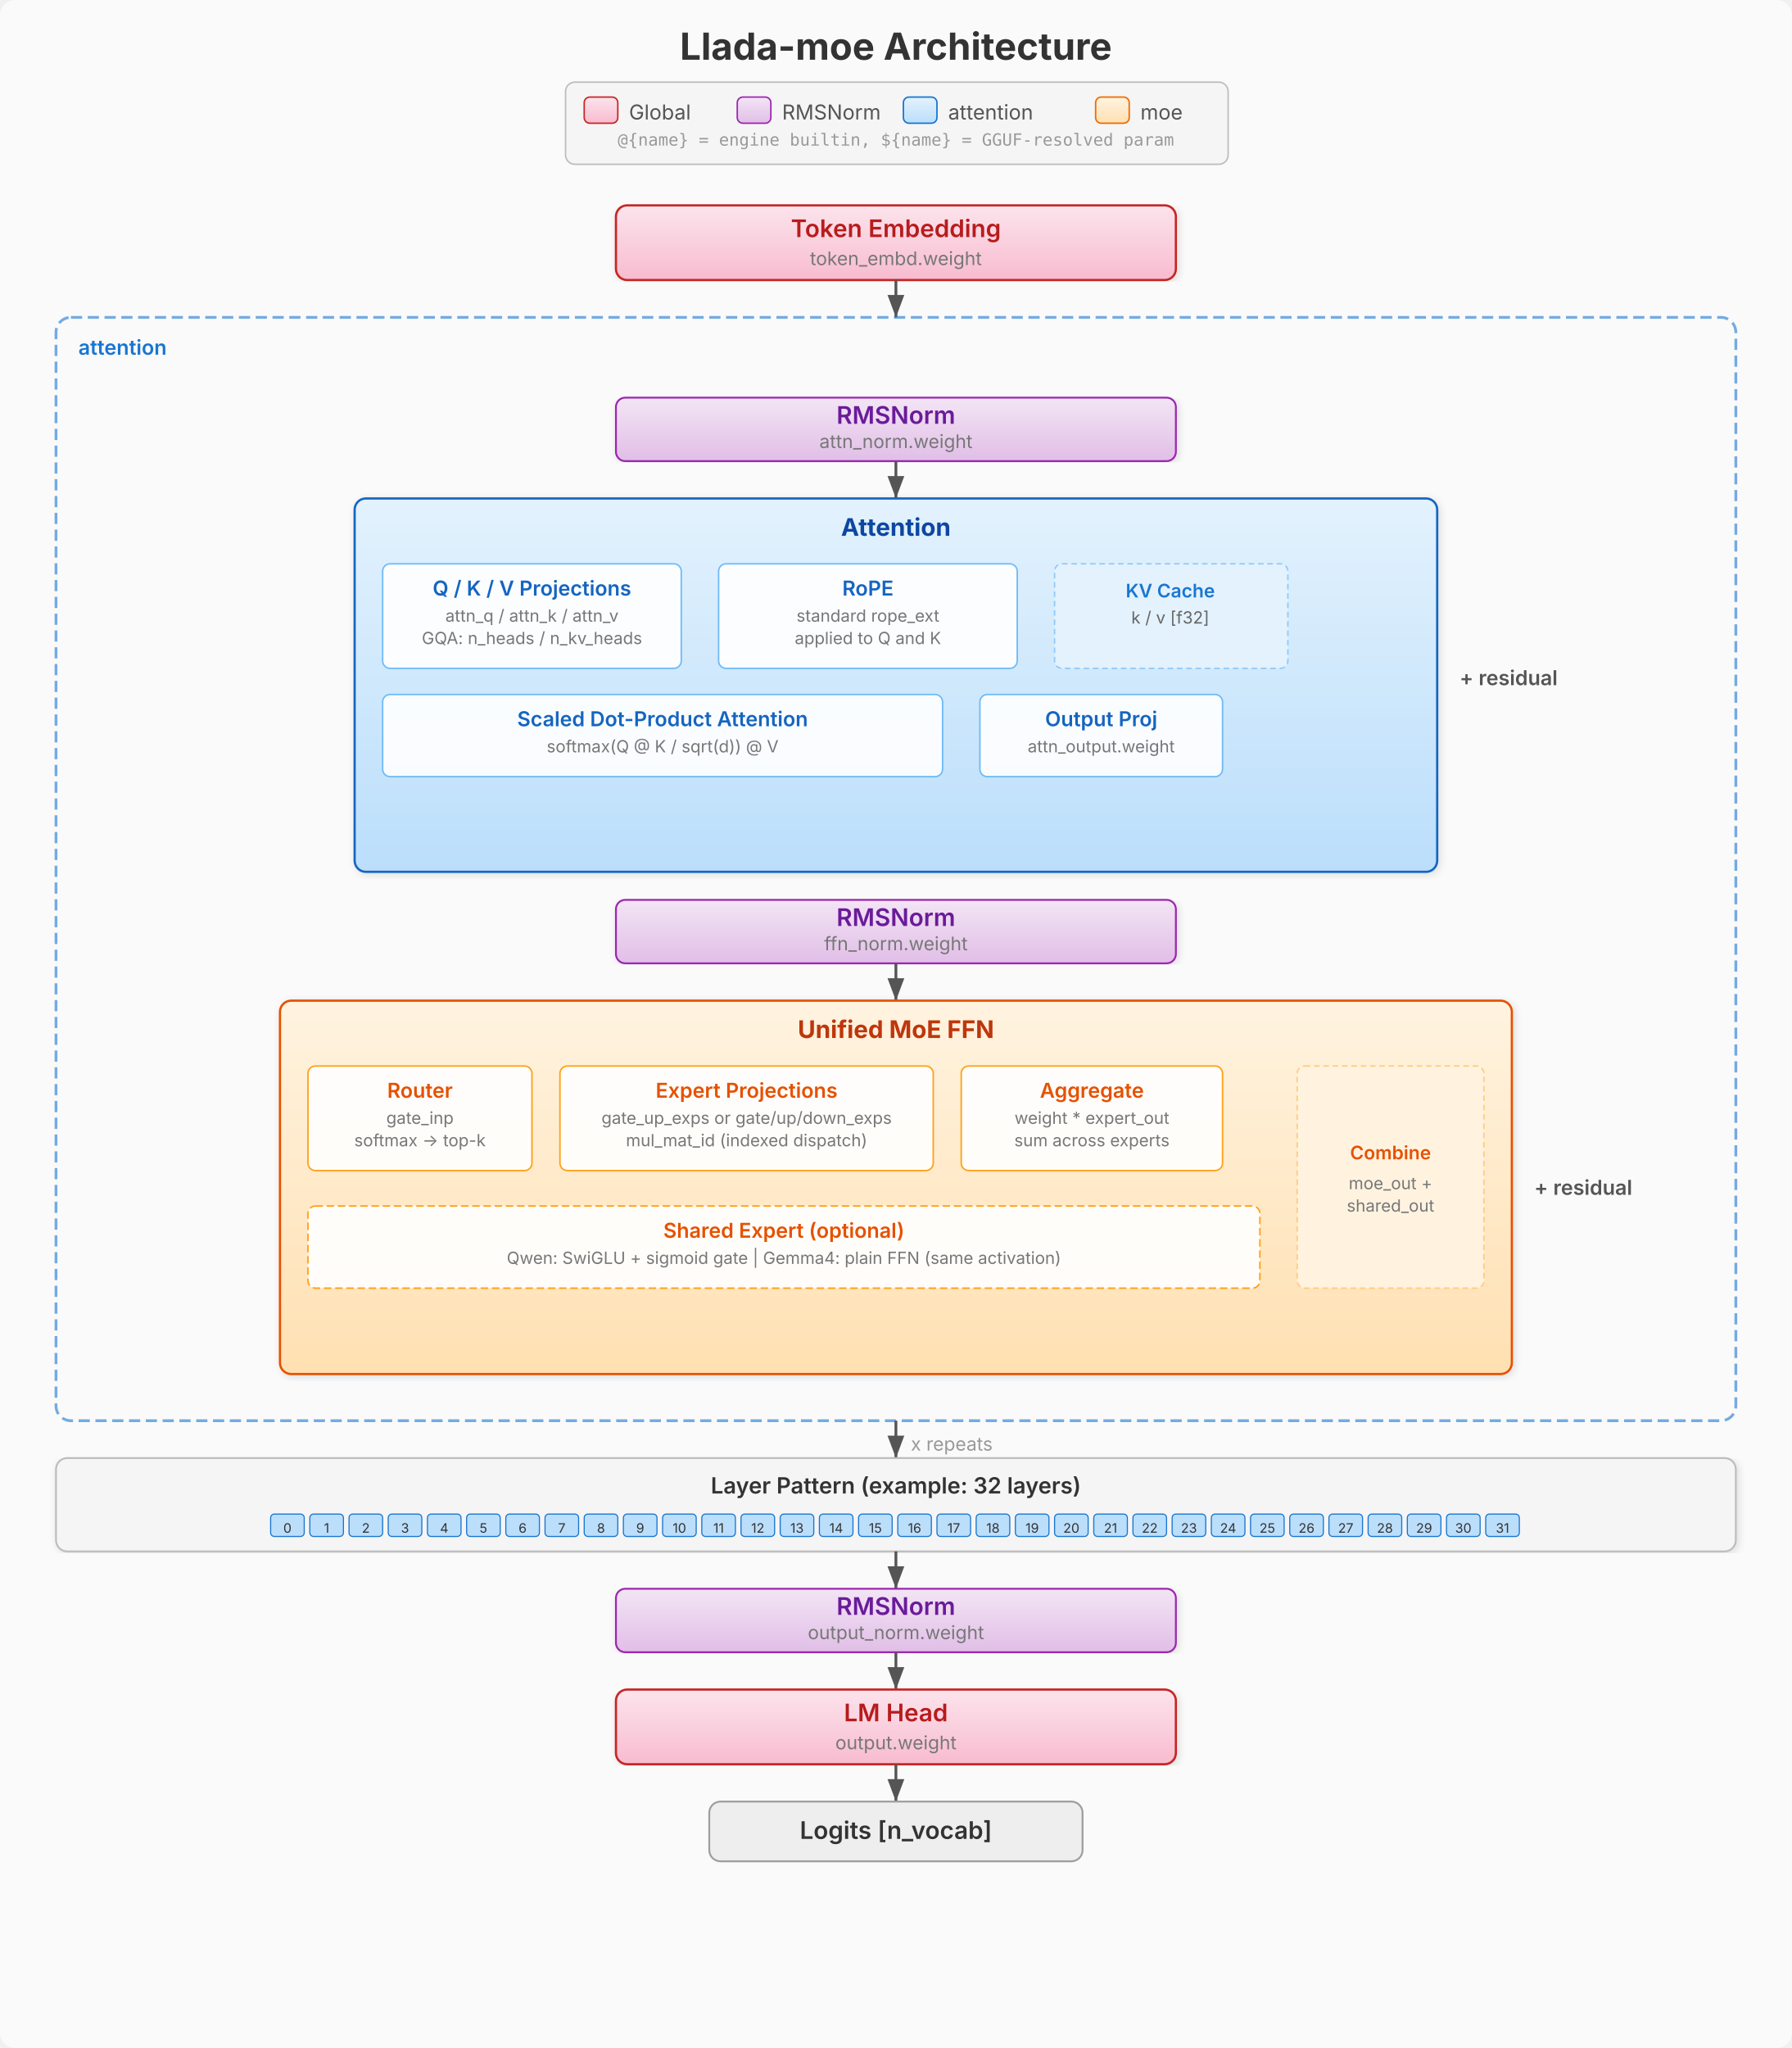
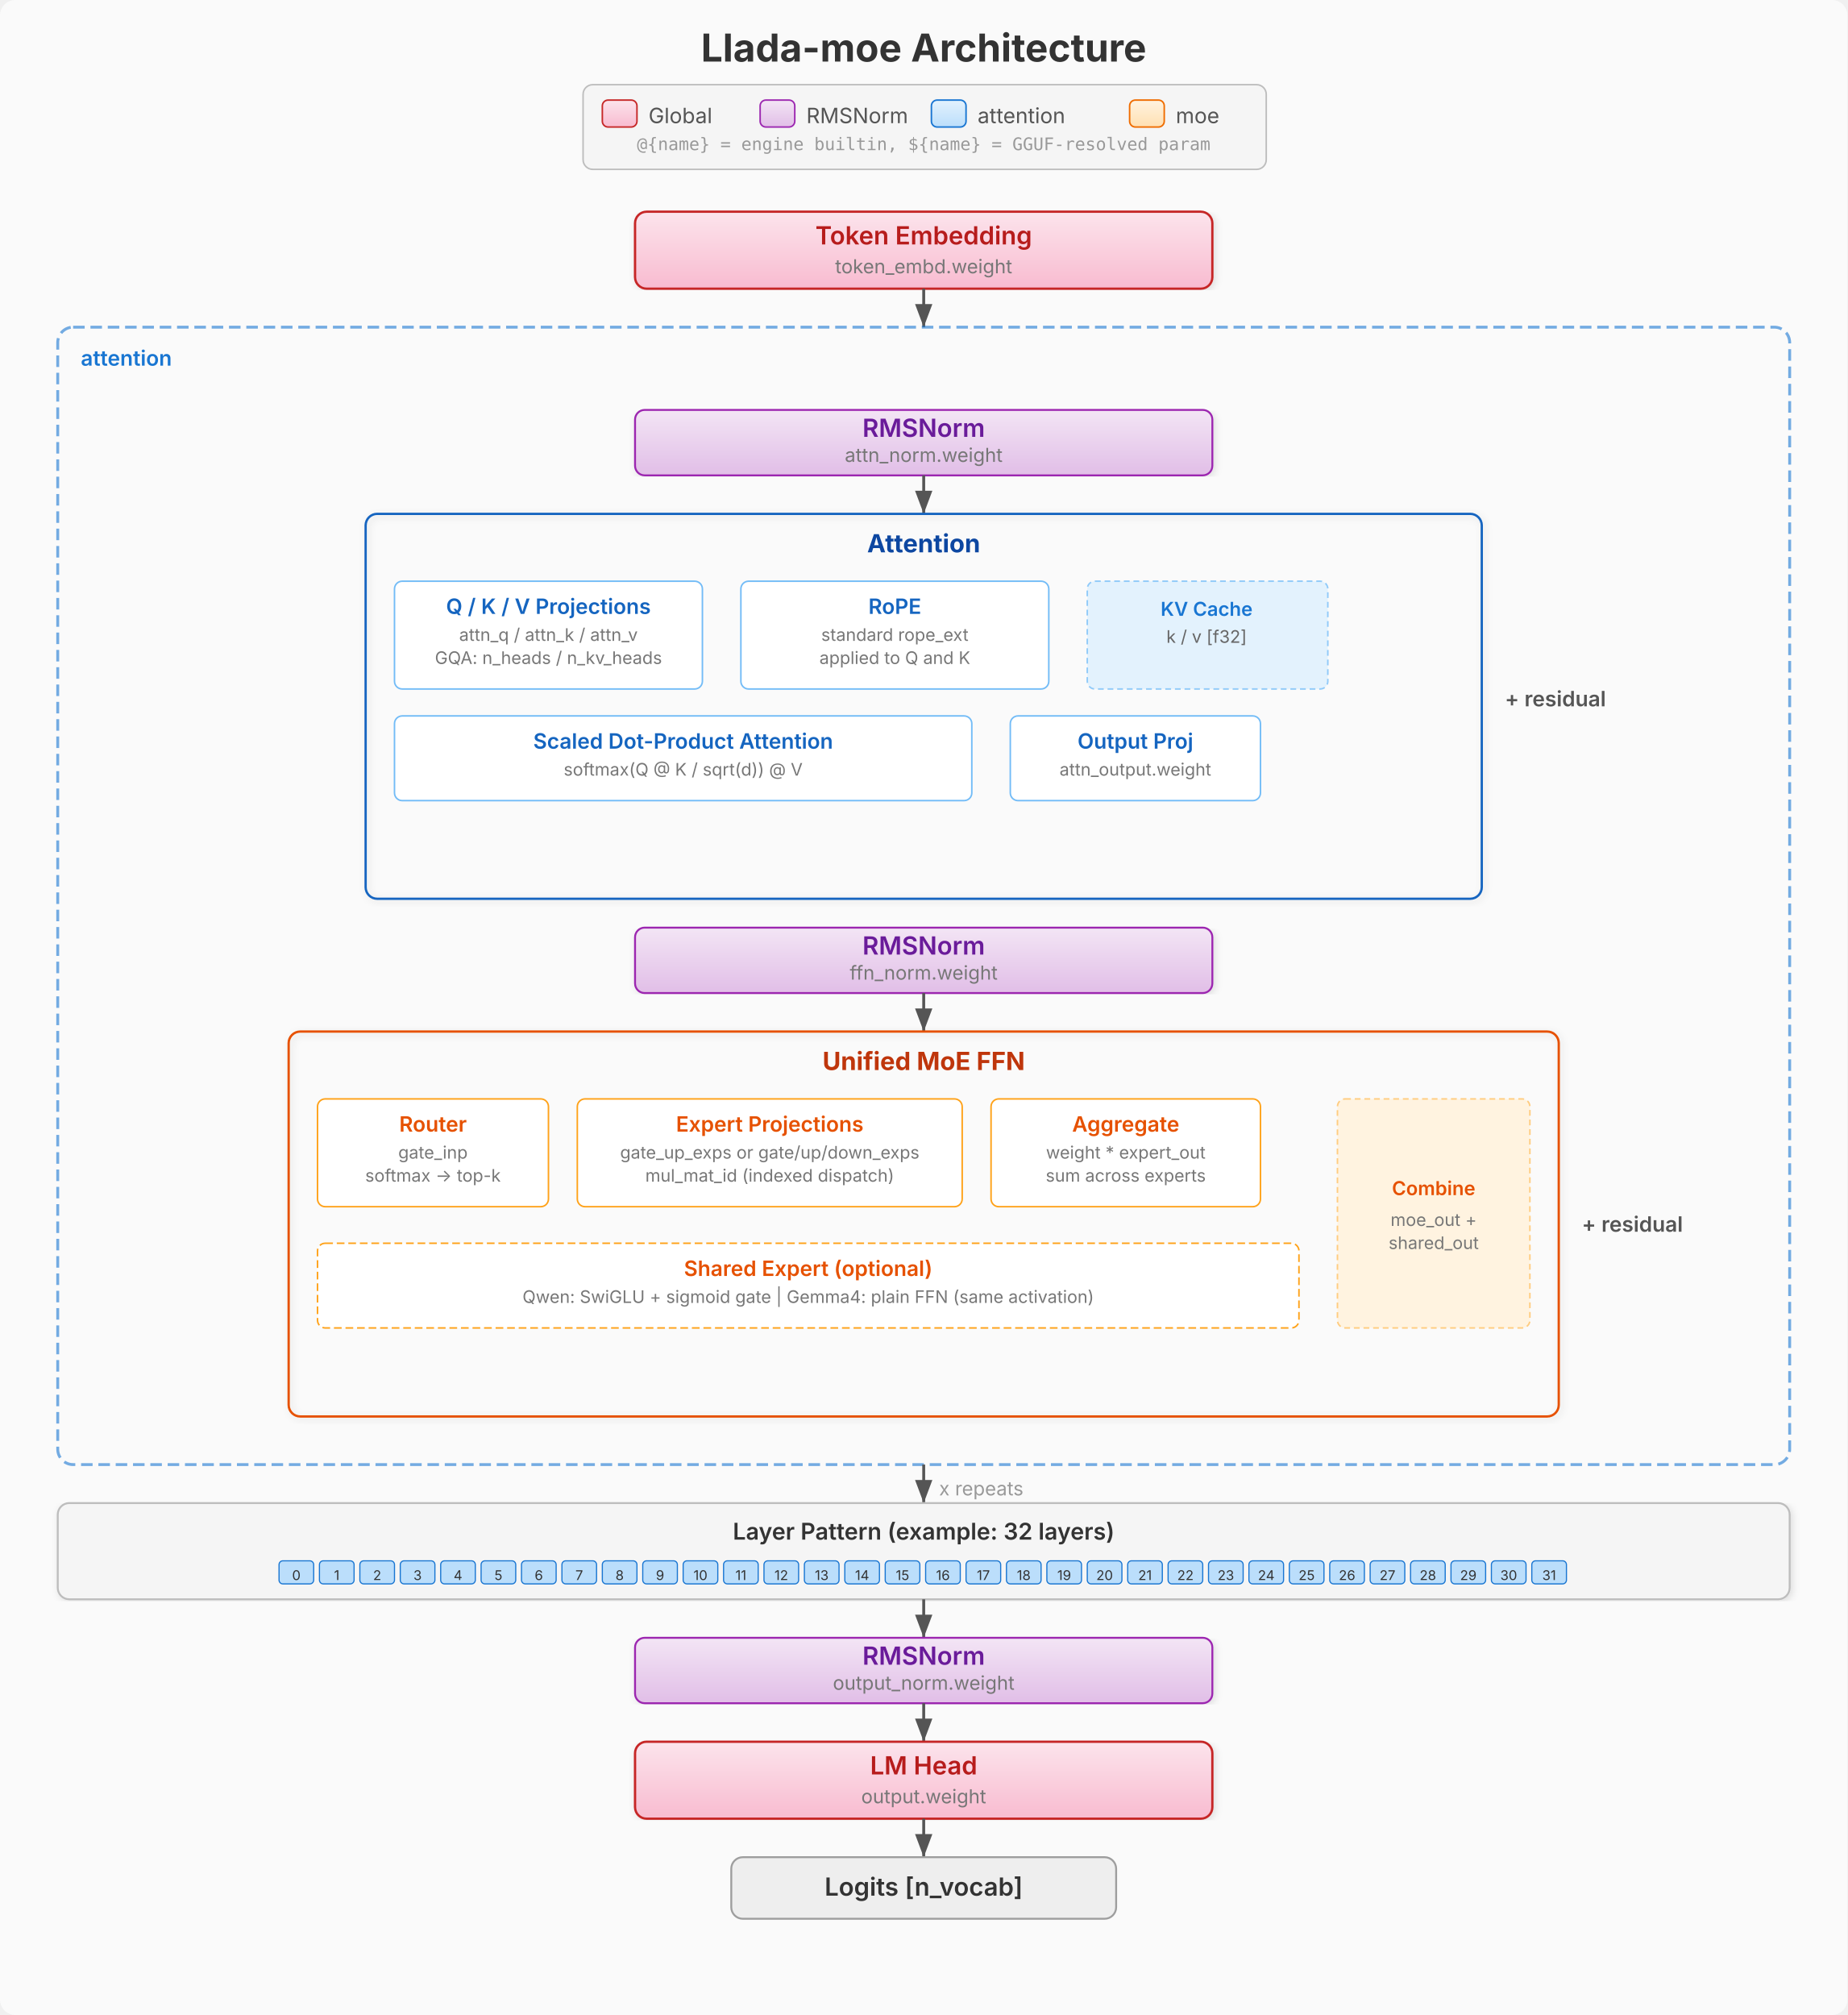
- <svg xmlns="http://www.w3.org/2000/svg" viewBox="0 0 960 1097" font-family="system-ui, -apple-system, sans-serif" font-size="13">
+ <svg xmlns="http://www.w3.org/2000/svg" viewBox="0 0 960 1047" font-family="system-ui, -apple-system, sans-serif" font-size="13">
+   <rect width="960" height="1047" fill="#fafafa" rx="8" />
+   <defs>
+     <linearGradient id="recurrent" x1="0" y1="0" x2="0" y2="1">
+       <stop offset="0%" stop-color="#e8f5e9" />
+       <stop offset="100%" stop-color="#c8e6c9" />
+     </linearGradient>
+     <linearGradient id="full_attention" x1="0" y1="0" x2="0" y2="1">
+       <stop offset="0%" stop-color="#e3f2fd" />
+       <stop offset="100%" stop-color="#bbdefb" />
+     </linearGradient>
+     <linearGradient id="swa" x1="0" y1="0" x2="0" y2="1">
+       <stop offset="0%" stop-color="#e8f5e9" />
+       <stop offset="100%" stop-color="#c8e6c9" />
+     </linearGradient>
+     <linearGradient id="ffn" x1="0" y1="0" x2="0" y2="1">
+       <stop offset="0%" stop-color="#fff3e0" />
+       <stop offset="100%" stop-color="#ffe0b2" />
+     </linearGradient>
+     <linearGradient id="norm" x1="0" y1="0" x2="0" y2="1">
+       <stop offset="0%" stop-color="#f3e5f5" />
+       <stop offset="100%" stop-color="#e1bee7" />
+     </linearGradient>
+     <linearGradient id="global" x1="0" y1="0" x2="0" y2="1">
+       <stop offset="0%" stop-color="#fce4ec" />
+       <stop offset="100%" stop-color="#f8bbd0" />
+     </linearGradient>
+   </defs>
  <defs>
    <marker id="arrow" markerWidth="8" markerHeight="6" refX="8" refY="3" orient="auto">
      <path d="M0,0 L8,3 L0,6" fill="#555555" />
    </marker>
-     <linearGradient id="ssmGrad" x1="0" y1="0" x2="0" y2="1">
-       <stop offset="0%" stop-color="#e8f5e9" />
-       <stop offset="100%" stop-color="#c8e6c9" />
-     </linearGradient>
-     <linearGradient id="attnGrad" x1="0" y1="0" x2="0" y2="1">
-       <stop offset="0%" stop-color="#e3f2fd" />
-       <stop offset="100%" stop-color="#bbdefb" />
-     </linearGradient>
-     <linearGradient id="swaGrad" x1="0" y1="0" x2="0" y2="1">
-       <stop offset="0%" stop-color="#e8f5e9" />
-       <stop offset="100%" stop-color="#c8e6c9" />
-     </linearGradient>
-     <linearGradient id="ffnGrad" x1="0" y1="0" x2="0" y2="1">
-       <stop offset="0%" stop-color="#fff3e0" />
-       <stop offset="100%" stop-color="#ffe0b2" />
-     </linearGradient>
-     <linearGradient id="normGrad" x1="0" y1="0" x2="0" y2="1">
-       <stop offset="0%" stop-color="#f3e5f5" />
-       <stop offset="100%" stop-color="#e1bee7" />
-     </linearGradient>
-     <linearGradient id="globalGrad" x1="0" y1="0" x2="0" y2="1">
-       <stop offset="0%" stop-color="#fce4ec" />
-       <stop offset="100%" stop-color="#f8bbd0" />
-     </linearGradient>
    <filter id="shadow" x="-2%" y="-2%" width="104%" height="104%">
      <feDropShadow dx="1" dy="1" stdDeviation="2" flood-opacity="0.12" />
    </filter>
+   </defs>
+   <defs>
    <g id="block_attention">
      <g>
        <rect width="580" height="200" rx="6" fill="url(#attnGrad)" stroke="#1565c0" stroke-width="1.2" filter="url(#shadow)" />
        <text x="290" y="20" text-anchor="middle" font-weight="700" font-size="13" fill="#0d47a1">Attention</text>
        <g transform="translate(15, 35)">
          <rect width="160" height="56" rx="4" fill="#fff" stroke="#64b5f6" stroke-width="0.8" opacity="0.9" />
          <text x="80" y="17" text-anchor="middle" font-size="11" font-weight="600" fill="#1565c0">Q / K / V Projections</text>
          <text x="80" y="31" text-anchor="middle" font-size="9" fill="#777">attn_q / attn_k / attn_v</text>
          <text x="80" y="43" text-anchor="middle" font-size="9" fill="#777">GQA: n_heads / n_kv_heads</text>
        </g>
        <g transform="translate(195, 35)">
          <rect width="160" height="56" rx="4" fill="#fff" stroke="#64b5f6" stroke-width="0.8" opacity="0.9" />
          <text x="80" y="17" text-anchor="middle" font-size="11" font-weight="600" fill="#1565c0">RoPE</text>
          <text x="80" y="31" text-anchor="middle" font-size="9" fill="#777">standard rope_ext</text>
          <text x="80" y="43" text-anchor="middle" font-size="9" fill="#777">applied to Q and K</text>
        </g>
        <g transform="translate(15, 105)">
          <rect width="300" height="44" rx="4" fill="#fff" stroke="#64b5f6" stroke-width="0.8" opacity="0.9" />
          <text x="150" y="17" text-anchor="middle" font-size="11" font-weight="600" fill="#1565c0">Scaled Dot-Product Attention</text>
          <text x="150" y="31" text-anchor="middle" font-size="9" fill="#777">softmax(Q @ K / sqrt(d)) @ V</text>
        </g>
        <g transform="translate(335, 105)">
          <rect width="130" height="44" rx="4" fill="#fff" stroke="#64b5f6" stroke-width="0.8" opacity="0.9" />
          <text x="65" y="17" text-anchor="middle" font-size="11" font-weight="600" fill="#1565c0">Output Proj</text>
          <text x="65" y="31" text-anchor="middle" font-size="9" fill="#777">attn_output.weight</text>
        </g>
        <g transform="translate(375, 35)">
          <rect width="125" height="56" rx="4" fill="#e3f2fd" stroke="#90caf9" stroke-width="0.8" stroke-dasharray="3,2" />
          <text x="62" y="18" text-anchor="middle" font-size="10" font-weight="600" fill="#1976d2">KV Cache</text>
          <text x="62" y="32" text-anchor="middle" font-size="9" fill="#666">k / v [f32]</text>
        </g>
      </g>
    </g>
    <g id="block_moe">
      <g>
        <rect width="660" height="200" rx="6" fill="url(#ffnGrad)" stroke="#e65100" stroke-width="1.2" filter="url(#shadow)" />
        <text x="330" y="20" text-anchor="middle" font-weight="700" font-size="13" fill="#bf360c">Unified MoE FFN</text>
        <g transform="translate(15, 35)">
          <rect width="120" height="56" rx="4" fill="#fff" stroke="#ff9800" stroke-width="0.8" opacity="0.9" />
          <text x="60" y="17" text-anchor="middle" font-size="11" font-weight="600" fill="#e65100">Router</text>
          <text x="60" y="31" text-anchor="middle" font-size="9" fill="#777">gate_inp</text>
          <text x="60" y="43" text-anchor="middle" font-size="9" fill="#777">softmax -&gt; top-k</text>
        </g>
        <g transform="translate(150, 35)">
          <rect width="200" height="56" rx="4" fill="#fff" stroke="#ff9800" stroke-width="0.8" opacity="0.9" />
          <text x="100" y="17" text-anchor="middle" font-size="11" font-weight="600" fill="#e65100">Expert Projections</text>
          <text x="100" y="31" text-anchor="middle" font-size="9" fill="#777">gate_up_exps or gate/up/down_exps</text>
          <text x="100" y="43" text-anchor="middle" font-size="9" fill="#777">mul_mat_id (indexed dispatch)</text>
        </g>
        <g transform="translate(365, 35)">
          <rect width="140" height="56" rx="4" fill="#fff" stroke="#ff9800" stroke-width="0.8" opacity="0.9" />
          <text x="70" y="17" text-anchor="middle" font-size="11" font-weight="600" fill="#e65100">Aggregate</text>
          <text x="70" y="31" text-anchor="middle" font-size="9" fill="#777">weight * expert_out</text>
          <text x="70" y="43" text-anchor="middle" font-size="9" fill="#777">sum across experts</text>
        </g>
        <g transform="translate(15, 110)">
          <rect width="510" height="44" rx="4" fill="#fff" stroke="#ff9800" stroke-width="0.8" opacity="0.9" stroke-dasharray="4,2" />
          <text x="255" y="17" text-anchor="middle" font-size="11" font-weight="600" fill="#e65100">Shared Expert (optional)</text>
          <text x="255" y="31" text-anchor="middle" font-size="9" fill="#777">Qwen: SwiGLU + sigmoid gate | Gemma4: plain FFN (same activation)</text>
        </g>
        <g transform="translate(545, 35)">
          <rect width="100" height="119" rx="4" fill="#fff3e0" stroke="#ffcc80" stroke-width="0.8" stroke-dasharray="3,2" />
          <text x="50" y="50" text-anchor="middle" font-size="10" font-weight="600" fill="#e65100">Combine</text>
          <text x="50" y="66" text-anchor="middle" font-size="9" fill="#777">moe_out +</text>
          <text x="50" y="78" text-anchor="middle" font-size="9" fill="#777">shared_out</text>
        </g>
      </g>
    </g>
  </defs>
-   <rect width="960" height="1097" fill="#fafafa" rx="8" />
  <text x="480" y="32" text-anchor="middle" font-size="20" font-weight="bold" fill="#333333">Llada-moe Architecture</text>
  <rect x="303" y="44" width="355" height="44" rx="5" fill="#f5f5f5" stroke="#bdbdbd" stroke-width="0.8" />
  <g transform="translate(313, 52)">
-     <rect x="0" width="18" height="14" rx="3" fill="url(#globalGrad)" stroke="#C62828" stroke-width="0.8" />
+     <rect x="0" width="18" height="14" rx="3" fill="url(#global)" stroke="#C62828" stroke-width="0.8" />
    <text x="24" y="12" font-size="11" fill="#555555">Global</text>
-     <rect x="82" width="18" height="14" rx="3" fill="url(#normGrad)" stroke="#9C27B0" stroke-width="0.8" />
+     <rect x="82" width="18" height="14" rx="3" fill="url(#norm)" stroke="#9C27B0" stroke-width="0.8" />
    <text x="106" y="12" font-size="11" fill="#555555">RMSNorm</text>
-     <rect x="171" width="18" height="14" rx="3" fill="url(#attnGrad)" stroke="#1976D2" stroke-width="0.8" />
+     <rect x="171" width="18" height="14" rx="3" fill="url(#full_attention)" stroke="#1976D2" stroke-width="0.8" />
    <text x="195" y="12" font-size="11" fill="#555555">attention</text>
-     <rect x="274" width="18" height="14" rx="3" fill="url(#ffnGrad)" stroke="#EF6C00" stroke-width="0.8" />
+     <rect x="274" width="18" height="14" rx="3" fill="url(#ffn)" stroke="#EF6C00" stroke-width="0.8" />
    <text x="298" y="12" font-size="11" fill="#555555">moe</text>
  </g>
  <text x="480" y="78" text-anchor="middle" font-size="9" fill="#999999" font-family="monospace">@{name} = engine builtin, ${name} = GGUF-resolved param</text>
  <g transform="translate(330, 110)">
-     <rect width="300" height="40" rx="6" fill="url(#globalGrad)" stroke="#C62828" stroke-width="1.2" filter="url(#shadow)" />
+     <rect width="300" height="40" rx="6" fill="url(#global)" stroke="#C62828" stroke-width="1.2" filter="url(#shadow)" />
    <text x="150" y="17" text-anchor="middle" font-weight="600" fill="#b71c1c">Token Embedding</text>
    <text x="150" y="32" text-anchor="middle" font-size="10" fill="#777777">token_embd.weight</text>
  </g>
  <line x1="480" y1="150" x2="480" y2="170" stroke="#555555" stroke-width="1.5" marker-end="url(#arrow)" />
  <rect x="30" y="170" width="900" height="591" rx="8" fill="none" stroke="#1976D2" stroke-width="1.5" stroke-dasharray="6,3" opacity="0.6" />
  <text x="42" y="190" font-size="11" font-weight="600" fill="#1976D2">attention</text>
  <g transform="translate(330, 213)">
-     <rect width="300" height="34" rx="5" fill="url(#normGrad)" stroke="#9C27B0" stroke-width="1" filter="url(#shadow)" />
+     <rect width="300" height="34" rx="5" fill="url(#norm)" stroke="#9C27B0" stroke-width="1" filter="url(#shadow)" />
    <text x="150" y="14" text-anchor="middle" font-weight="600" fill="#6a1b9a">RMSNorm</text>
    <text x="150" y="27" text-anchor="middle" font-size="10" fill="#777777">attn_norm.weight</text>
  </g>
  <line x1="480" y1="247" x2="480" y2="267" stroke="#555555" stroke-width="1.5" marker-end="url(#arrow)" />
  <use href="#block_attention" transform="translate(190, 267)" />
  <text x="782" y="367" font-size="11" fill="#555555" font-weight="600">+ residual</text>
  <g transform="translate(330, 482)">
-     <rect width="300" height="34" rx="5" fill="url(#normGrad)" stroke="#9C27B0" stroke-width="1" filter="url(#shadow)" />
+     <rect width="300" height="34" rx="5" fill="url(#norm)" stroke="#9C27B0" stroke-width="1" filter="url(#shadow)" />
    <text x="150" y="14" text-anchor="middle" font-weight="600" fill="#6a1b9a">RMSNorm</text>
    <text x="150" y="27" text-anchor="middle" font-size="10" fill="#777777">ffn_norm.weight</text>
  </g>
  <line x1="480" y1="516" x2="480" y2="536" stroke="#555555" stroke-width="1.5" marker-end="url(#arrow)" />
  <use href="#block_moe" transform="translate(150, 536)" />
  <text x="822" y="640" font-size="11" fill="#555555" font-weight="600">+ residual</text>
  <line x1="480" y1="761" x2="480" y2="781" stroke="#555555" stroke-width="1.5" marker-end="url(#arrow)" />
  <text x="488" y="777" font-size="10" fill="#999999">x repeats</text>
  <g transform="translate(30, 781)">
    <rect width="900" height="50" rx="6" fill="#f5f5f5" stroke="#bdbdbd" stroke-width="1" filter="url(#shadow)" />
    <text x="450" y="19" text-anchor="middle" font-size="12" font-weight="600" fill="#333333">Layer Pattern (example: 32 layers)</text>
    <g transform="translate(115, 30)">
      <rect x="0" width="18" height="12" rx="2" fill="#bbdefb" stroke="#1976D2" stroke-width="0.6" />
      <text x="9" y="10" text-anchor="middle" font-size="7" fill="#333333">0</text>
      <rect x="21" width="18" height="12" rx="2" fill="#bbdefb" stroke="#1976D2" stroke-width="0.6" />
      <text x="30" y="10" text-anchor="middle" font-size="7" fill="#333333">1</text>
      <rect x="42" width="18" height="12" rx="2" fill="#bbdefb" stroke="#1976D2" stroke-width="0.6" />
      <text x="51" y="10" text-anchor="middle" font-size="7" fill="#333333">2</text>
      <rect x="63" width="18" height="12" rx="2" fill="#bbdefb" stroke="#1976D2" stroke-width="0.6" />
      <text x="72" y="10" text-anchor="middle" font-size="7" fill="#333333">3</text>
      <rect x="84" width="18" height="12" rx="2" fill="#bbdefb" stroke="#1976D2" stroke-width="0.6" />
      <text x="93" y="10" text-anchor="middle" font-size="7" fill="#333333">4</text>
      <rect x="105" width="18" height="12" rx="2" fill="#bbdefb" stroke="#1976D2" stroke-width="0.6" />
      <text x="114" y="10" text-anchor="middle" font-size="7" fill="#333333">5</text>
      <rect x="126" width="18" height="12" rx="2" fill="#bbdefb" stroke="#1976D2" stroke-width="0.6" />
      <text x="135" y="10" text-anchor="middle" font-size="7" fill="#333333">6</text>
      <rect x="147" width="18" height="12" rx="2" fill="#bbdefb" stroke="#1976D2" stroke-width="0.6" />
      <text x="156" y="10" text-anchor="middle" font-size="7" fill="#333333">7</text>
      <rect x="168" width="18" height="12" rx="2" fill="#bbdefb" stroke="#1976D2" stroke-width="0.6" />
      <text x="177" y="10" text-anchor="middle" font-size="7" fill="#333333">8</text>
      <rect x="189" width="18" height="12" rx="2" fill="#bbdefb" stroke="#1976D2" stroke-width="0.6" />
      <text x="198" y="10" text-anchor="middle" font-size="7" fill="#333333">9</text>
      <rect x="210" width="18" height="12" rx="2" fill="#bbdefb" stroke="#1976D2" stroke-width="0.6" />
      <text x="219" y="10" text-anchor="middle" font-size="7" fill="#333333">10</text>
      <rect x="231" width="18" height="12" rx="2" fill="#bbdefb" stroke="#1976D2" stroke-width="0.6" />
      <text x="240" y="10" text-anchor="middle" font-size="7" fill="#333333">11</text>
      <rect x="252" width="18" height="12" rx="2" fill="#bbdefb" stroke="#1976D2" stroke-width="0.6" />
      <text x="261" y="10" text-anchor="middle" font-size="7" fill="#333333">12</text>
      <rect x="273" width="18" height="12" rx="2" fill="#bbdefb" stroke="#1976D2" stroke-width="0.6" />
      <text x="282" y="10" text-anchor="middle" font-size="7" fill="#333333">13</text>
      <rect x="294" width="18" height="12" rx="2" fill="#bbdefb" stroke="#1976D2" stroke-width="0.6" />
      <text x="303" y="10" text-anchor="middle" font-size="7" fill="#333333">14</text>
      <rect x="315" width="18" height="12" rx="2" fill="#bbdefb" stroke="#1976D2" stroke-width="0.6" />
      <text x="324" y="10" text-anchor="middle" font-size="7" fill="#333333">15</text>
      <rect x="336" width="18" height="12" rx="2" fill="#bbdefb" stroke="#1976D2" stroke-width="0.6" />
      <text x="345" y="10" text-anchor="middle" font-size="7" fill="#333333">16</text>
      <rect x="357" width="18" height="12" rx="2" fill="#bbdefb" stroke="#1976D2" stroke-width="0.6" />
      <text x="366" y="10" text-anchor="middle" font-size="7" fill="#333333">17</text>
      <rect x="378" width="18" height="12" rx="2" fill="#bbdefb" stroke="#1976D2" stroke-width="0.6" />
      <text x="387" y="10" text-anchor="middle" font-size="7" fill="#333333">18</text>
      <rect x="399" width="18" height="12" rx="2" fill="#bbdefb" stroke="#1976D2" stroke-width="0.6" />
      <text x="408" y="10" text-anchor="middle" font-size="7" fill="#333333">19</text>
      <rect x="420" width="18" height="12" rx="2" fill="#bbdefb" stroke="#1976D2" stroke-width="0.6" />
      <text x="429" y="10" text-anchor="middle" font-size="7" fill="#333333">20</text>
      <rect x="441" width="18" height="12" rx="2" fill="#bbdefb" stroke="#1976D2" stroke-width="0.6" />
      <text x="450" y="10" text-anchor="middle" font-size="7" fill="#333333">21</text>
      <rect x="462" width="18" height="12" rx="2" fill="#bbdefb" stroke="#1976D2" stroke-width="0.6" />
      <text x="471" y="10" text-anchor="middle" font-size="7" fill="#333333">22</text>
      <rect x="483" width="18" height="12" rx="2" fill="#bbdefb" stroke="#1976D2" stroke-width="0.6" />
      <text x="492" y="10" text-anchor="middle" font-size="7" fill="#333333">23</text>
      <rect x="504" width="18" height="12" rx="2" fill="#bbdefb" stroke="#1976D2" stroke-width="0.6" />
      <text x="513" y="10" text-anchor="middle" font-size="7" fill="#333333">24</text>
      <rect x="525" width="18" height="12" rx="2" fill="#bbdefb" stroke="#1976D2" stroke-width="0.6" />
      <text x="534" y="10" text-anchor="middle" font-size="7" fill="#333333">25</text>
      <rect x="546" width="18" height="12" rx="2" fill="#bbdefb" stroke="#1976D2" stroke-width="0.6" />
      <text x="555" y="10" text-anchor="middle" font-size="7" fill="#333333">26</text>
      <rect x="567" width="18" height="12" rx="2" fill="#bbdefb" stroke="#1976D2" stroke-width="0.6" />
      <text x="576" y="10" text-anchor="middle" font-size="7" fill="#333333">27</text>
      <rect x="588" width="18" height="12" rx="2" fill="#bbdefb" stroke="#1976D2" stroke-width="0.6" />
      <text x="597" y="10" text-anchor="middle" font-size="7" fill="#333333">28</text>
      <rect x="609" width="18" height="12" rx="2" fill="#bbdefb" stroke="#1976D2" stroke-width="0.6" />
      <text x="618" y="10" text-anchor="middle" font-size="7" fill="#333333">29</text>
      <rect x="630" width="18" height="12" rx="2" fill="#bbdefb" stroke="#1976D2" stroke-width="0.6" />
      <text x="639" y="10" text-anchor="middle" font-size="7" fill="#333333">30</text>
      <rect x="651" width="18" height="12" rx="2" fill="#bbdefb" stroke="#1976D2" stroke-width="0.6" />
      <text x="660" y="10" text-anchor="middle" font-size="7" fill="#333333">31</text>
    </g>
  </g>
  <line x1="480" y1="831" x2="480" y2="851" stroke="#555555" stroke-width="1.5" marker-end="url(#arrow)" />
  <g transform="translate(330, 851)">
-     <rect width="300" height="34" rx="5" fill="url(#normGrad)" stroke="#9C27B0" stroke-width="1" filter="url(#shadow)" />
+     <rect width="300" height="34" rx="5" fill="url(#norm)" stroke="#9C27B0" stroke-width="1" filter="url(#shadow)" />
    <text x="150" y="14" text-anchor="middle" font-weight="600" fill="#6a1b9a">RMSNorm</text>
    <text x="150" y="27" text-anchor="middle" font-size="10" fill="#777777">output_norm.weight</text>
  </g>
  <line x1="480" y1="885" x2="480" y2="905" stroke="#555555" stroke-width="1.5" marker-end="url(#arrow)" />
  <g transform="translate(330, 905)">
-     <rect width="300" height="40" rx="6" fill="url(#globalGrad)" stroke="#C62828" stroke-width="1.2" filter="url(#shadow)" />
+     <rect width="300" height="40" rx="6" fill="url(#global)" stroke="#C62828" stroke-width="1.2" filter="url(#shadow)" />
    <text x="150" y="17" text-anchor="middle" font-weight="600" fill="#b71c1c">LM Head</text>
    <text x="150" y="32" text-anchor="middle" font-size="10" fill="#777777">output.weight</text>
  </g>
  <line x1="480" y1="945" x2="480" y2="965" stroke="#555555" stroke-width="1.5" marker-end="url(#arrow)" />
  <g transform="translate(380, 965)">
    <rect width="200" height="32" rx="6" fill="#eeeeee" stroke="#9e9e9e" stroke-width="1" />
    <text x="100" y="20" text-anchor="middle" font-weight="600" fill="#333333">Logits [n_vocab]</text>
  </g>
</svg>
